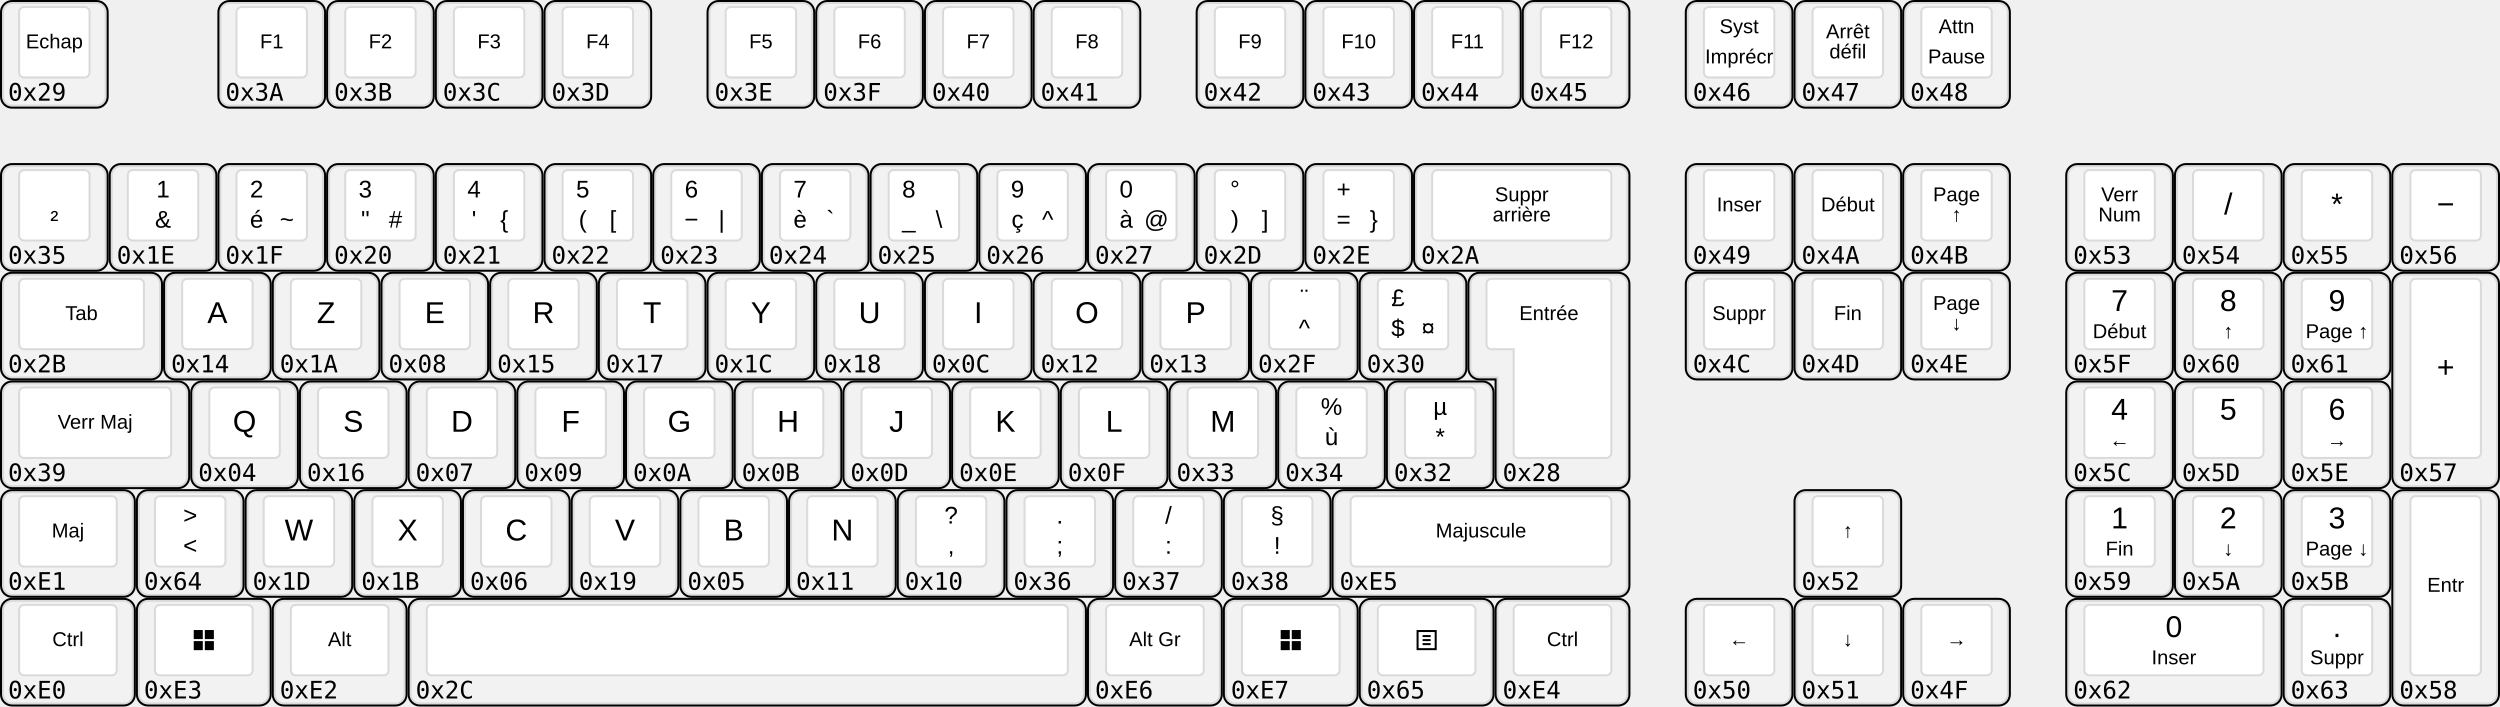
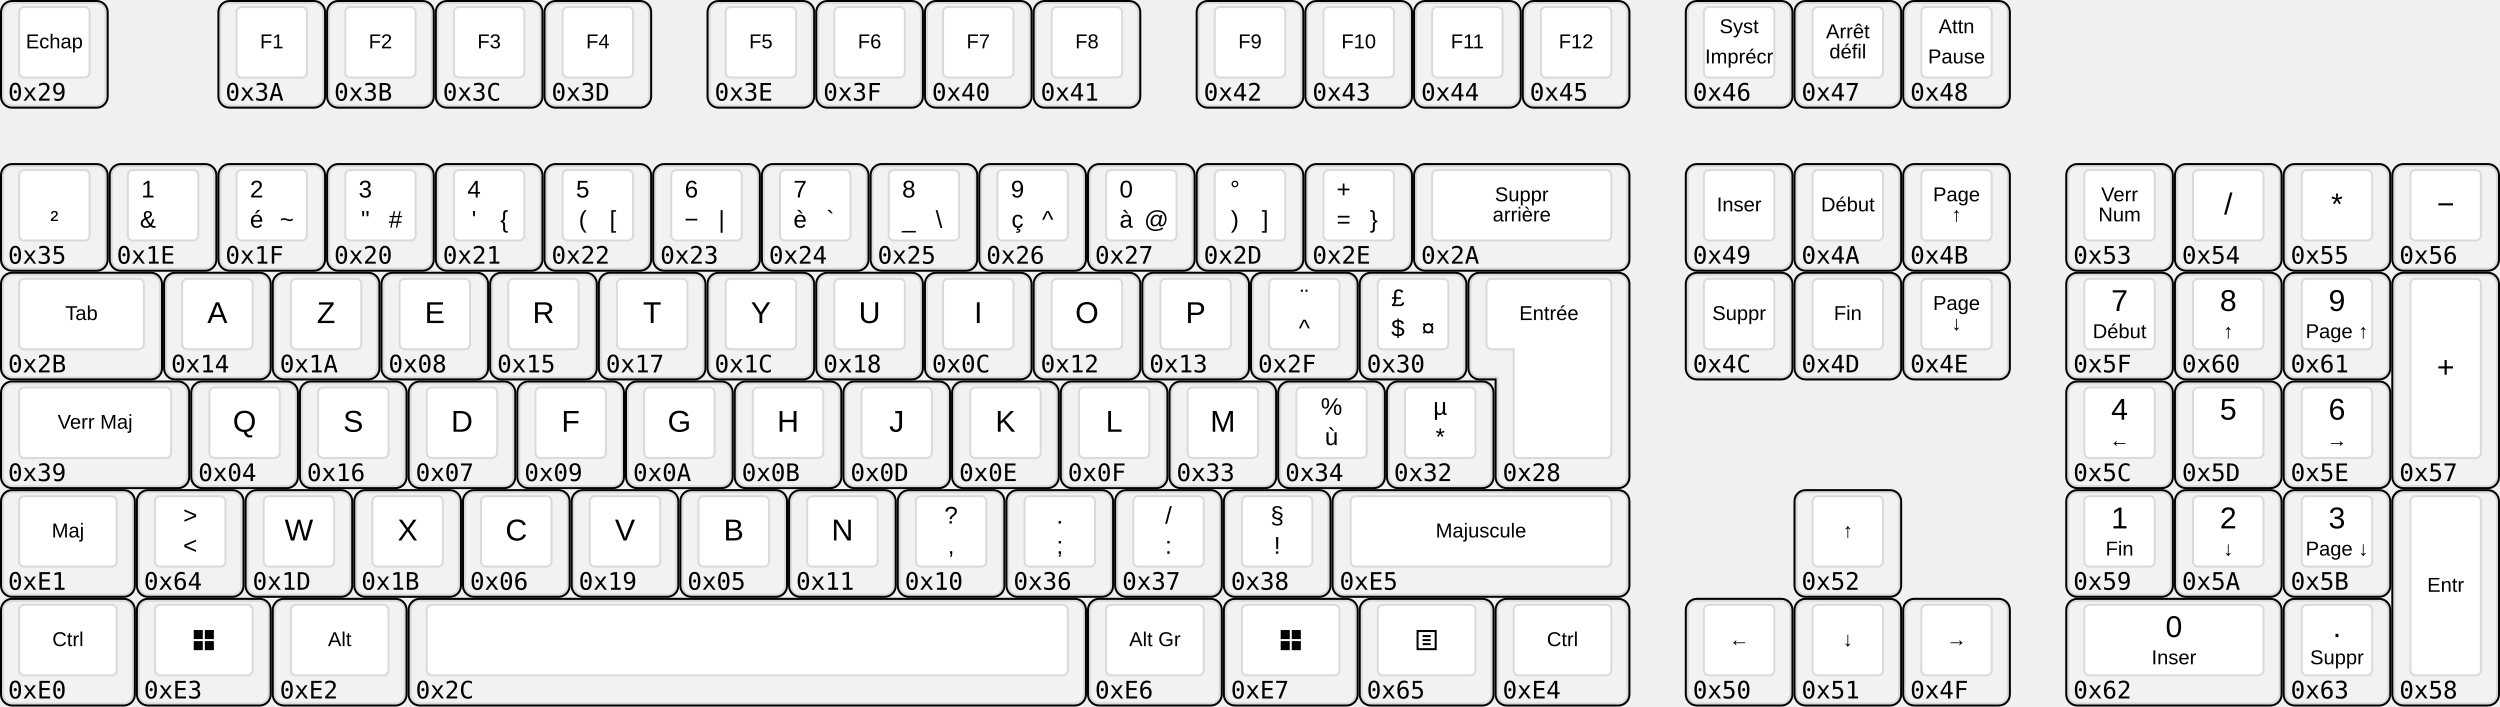
<svg xmlns="http://www.w3.org/2000/svg" xmlns:xlink="http://www.w3.org/1999/xlink" version="1.1" width="1242" height="351" viewBox="0 -351 1242 351">
  <defs>
    <g id="shape0">
      <path d="M 6 -54 C 2.686 -54 0 -51.314 0 -48 L 0 -6 C 0 -2.686 2.686 0 6 0 L 48 0 C 51.314 0 54 -2.686 54 -6 L 54 -48 C 54 -51.314 51.314 -54 48 -54 Z" fill="#000000" />
      <path d="M 6 -53 C 3.239 -53 1 -50.761 1 -48 L 1 -6 C 1 -3.239 3.239 -1 6 -1 L 48 -1 C 50.761 -1 53 -3.239 53 -6 L 53 -48 C 53 -50.761 50.761 -53 48 -53 Z" fill="#dadada" />
      <path d="M 6 -52 C 3.791 -52 2 -50.209 2 -48 L 2 -6 C 2 -3.791 3.791 -2 6 -2 L 48 -2 C 50.209 -2 52 -3.791 52 -6 L 52 -48 C 52 -50.209 50.209 -52 48 -52 Z" fill="#f2f2f2" />
      <path d="M 12 -51 C 10.343 -51 9 -49.657 9 -48 L 9 -18 C 9 -16.343 10.343 -15 12 -15 L 42 -15 C 43.657 -15 45 -16.343 45 -18 L 45 -48 C 45 -49.657 43.657 -51 42 -51 Z" fill="#dadada" />
      <path d="M 12 -50 C 10.895 -50 10 -49.105 10 -48 L 10 -18 C 10 -16.895 10.895 -16 12 -16 L 42 -16 C 43.105 -16 44 -16.895 44 -18 L 44 -48 C 44 -49.105 43.105 -50 42 -50 Z" fill="#ffffff" />
    </g>
    <g id="shape1">
      <path d="M 6 -54 C 2.686 -54 0 -51.314 0 -48 L 0 -6 C 0 -2.686 2.686 0 6 0 L 102 0 C 105.314 0 108 -2.686 108 -6 L 108 -48 C 108 -51.314 105.314 -54 102 -54 Z" fill="#000000" />
      <path d="M 6 -53 C 3.239 -53 1 -50.761 1 -48 L 1 -6 C 1 -3.239 3.239 -1 6 -1 L 102 -1 C 104.761 -1 107 -3.239 107 -6 L 107 -48 C 107 -50.761 104.761 -53 102 -53 Z" fill="#dadada" />
      <path d="M 6 -52 C 3.791 -52 2 -50.209 2 -48 L 2 -6 C 2 -3.791 3.791 -2 6 -2 L 102 -2 C 104.209 -2 106 -3.791 106 -6 L 106 -48 C 106 -50.209 104.209 -52 102 -52 Z" fill="#f2f2f2" />
      <path d="M 12 -51 C 10.343 -51 9 -49.657 9 -48 L 9 -18 C 9 -16.343 10.343 -15 12 -15 L 96 -15 C 97.657 -15 99 -16.343 99 -18 L 99 -48 C 99 -49.657 97.657 -51 96 -51 Z" fill="#dadada" />
      <path d="M 12 -50 C 10.895 -50 10 -49.105 10 -48 L 10 -18 C 10 -16.895 10.895 -16 12 -16 L 96 -16 C 97.105 -16 98 -16.895 98 -18 L 98 -48 C 98 -49.105 97.105 -50 96 -50 Z" fill="#ffffff" />
    </g>
    <g id="shape2">
      <path d="M 6 -54 C 2.686 -54 0 -51.314 0 -48 L 0 -6 C 0 -2.686 2.686 0 6 0 L 75 0 C 78.314 0 81 -2.686 81 -6 L 81 -48 C 81 -51.314 78.314 -54 75 -54 Z" fill="#000000" />
      <path d="M 6 -53 C 3.239 -53 1 -50.761 1 -48 L 1 -6 C 1 -3.239 3.239 -1 6 -1 L 75 -1 C 77.761 -1 80 -3.239 80 -6 L 80 -48 C 80 -50.761 77.761 -53 75 -53 Z" fill="#dadada" />
      <path d="M 6 -52 C 3.791 -52 2 -50.209 2 -48 L 2 -6 C 2 -3.791 3.791 -2 6 -2 L 75 -2 C 77.209 -2 79 -3.791 79 -6 L 79 -48 C 79 -50.209 77.209 -52 75 -52 Z" fill="#f2f2f2" />
      <path d="M 12 -51 C 10.343 -51 9 -49.657 9 -48 L 9 -18 C 9 -16.343 10.343 -15 12 -15 L 69 -15 C 70.657 -15 72 -16.343 72 -18 L 72 -48 C 72 -49.657 70.657 -51 69 -51 Z" fill="#dadada" />
      <path d="M 12 -50 C 10.895 -50 10 -49.105 10 -48 L 10 -18 C 10 -16.895 10.895 -16 12 -16 L 69 -16 C 70.105 -16 71 -16.895 71 -18 L 71 -48 C 71 -49.105 70.105 -50 69 -50 Z" fill="#ffffff" />
    </g>
    <g id="shape3">
      <path d="M 6 -54 C 2.686 -54 0 -51.314 0 -48 L 0 -6 C 0 -2.686 2.686 0 6 0 L 88.5 0 C 91.814 0 94.5 -2.686 94.5 -6 L 94.5 -48 C 94.5 -51.314 91.814 -54 88.5 -54 Z" fill="#000000" />
      <path d="M 6 -53 C 3.239 -53 1 -50.761 1 -48 L 1 -6 C 1 -3.239 3.239 -1 6 -1 L 88.5 -1 C 91.261 -1 93.5 -3.239 93.5 -6 L 93.5 -48 C 93.5 -50.761 91.261 -53 88.5 -53 Z" fill="#dadada" />
      <path d="M 6 -52 C 3.791 -52 2 -50.209 2 -48 L 2 -6 C 2 -3.791 3.791 -2 6 -2 L 88.5 -2 C 90.709 -2 92.5 -3.791 92.5 -6 L 92.5 -48 C 92.5 -50.209 90.709 -52 88.5 -52 Z" fill="#f2f2f2" />
      <path d="M 12 -51 C 10.343 -51 9 -49.657 9 -48 L 9 -18 C 9 -16.343 10.343 -15 12 -15 L 82.5 -15 C 84.157 -15 85.5 -16.343 85.5 -18 L 85.5 -48 C 85.5 -49.657 84.157 -51 82.5 -51 Z" fill="#dadada" />
      <path d="M 12 -50 C 10.895 -50 10 -49.105 10 -48 L 10 -18 C 10 -16.895 10.895 -16 12 -16 L 82.5 -16 C 83.605 -16 84.5 -16.895 84.5 -18 L 84.5 -48 C 84.5 -49.105 83.605 -50 82.5 -50 Z" fill="#ffffff" />
    </g>
    <g id="shape4">
      <path d="M -7.5 -108 C -10.814 -108 -13.5 -105.314 -13.5 -102 L -13.5 -60 C -13.5 -56.686 -10.814 -54 -7.5 -54 L 0 -54 L 0 -6 C 0 -2.686 2.686 0 6 0 L 61.5 0 C 64.814 0 67.5 -2.686 67.5 -6 L 67.5 -102 C 67.5 -105.314 64.814 -108 61.5 -108 Z" fill="#000000" />
      <path d="M -7.5 -107 C -10.261 -107 -12.5 -104.761 -12.5 -102 L -12.5 -60 C -12.5 -57.239 -10.261 -55 -7.5 -55 L 1 -55 L 1 -54 L 1 -6 C 1 -3.239 3.239 -1 6 -1 L 61.5 -1 C 64.261 -1 66.5 -3.239 66.5 -6 L 66.5 -102 C 66.5 -104.761 64.261 -107 61.5 -107 Z" fill="#dadada" />
      <path d="M -7.5 -106 C -9.709 -106 -11.5 -104.209 -11.5 -102 L -11.5 -60 C -11.5 -57.791 -9.709 -56 -7.5 -56 L 2 -56 L 2 -54 L 2 -6 C 2 -3.791 3.791 -2 6 -2 L 61.5 -2 C 63.709 -2 65.5 -3.791 65.5 -6 L 65.5 -102 C 65.5 -104.209 63.709 -106 61.5 -106 Z" fill="#f2f2f2" />
      <path d="M -1.5 -105 C -3.157 -105 -4.5 -103.657 -4.5 -102 L -4.5 -72 C -4.5 -70.343 -3.157 -69 -1.5 -69 L 9 -69 L 9 -60 L 9 -18 C 9 -16.343 10.343 -15 12 -15 L 55.5 -15 C 57.157 -15 58.5 -16.343 58.5 -18 L 58.5 -102 C 58.5 -103.657 57.157 -105 55.5 -105 Z" fill="#dadada" />
      <path d="M -1.5 -104 C -2.605 -104 -3.5 -103.105 -3.5 -102 L -3.5 -72 C -3.5 -70.895 -2.605 -70 -1.5 -70 L 10 -70 L 10 -60 L 10 -18 C 10 -16.895 10.895 -16 12 -16 L 55.5 -16 C 56.605 -16 57.5 -16.895 57.5 -18 L 57.5 -102 C 57.5 -103.105 56.605 -104 55.5 -104 Z" fill="#ffffff" />
    </g>
    <g id="shape5">
      <path d="M 6 -108 C 2.686 -108 0 -105.314 0 -102 L 0 -6 C 0 -2.686 2.686 0 6 0 L 48 0 C 51.314 0 54 -2.686 54 -6 L 54 -102 C 54 -105.314 51.314 -108 48 -108 Z" fill="#000000" />
      <path d="M 6 -107 C 3.239 -107 1 -104.761 1 -102 L 1 -6 C 1 -3.239 3.239 -1 6 -1 L 48 -1 C 50.761 -1 53 -3.239 53 -6 L 53 -102 C 53 -104.761 50.761 -107 48 -107 Z" fill="#dadada" />
      <path d="M 6 -106 C 3.791 -106 2 -104.209 2 -102 L 2 -6 C 2 -3.791 3.791 -2 6 -2 L 48 -2 C 50.209 -2 52 -3.791 52 -6 L 52 -102 C 52 -104.209 50.209 -106 48 -106 Z" fill="#f2f2f2" />
      <path d="M 12 -105 C 10.343 -105 9 -103.657 9 -102 L 9 -18 C 9 -16.343 10.343 -15 12 -15 L 42 -15 C 43.657 -15 45 -16.343 45 -18 L 45 -102 C 45 -103.657 43.657 -105 42 -105 Z" fill="#dadada" />
      <path d="M 12 -104 C 10.895 -104 10 -103.105 10 -102 L 10 -18 C 10 -16.895 10.895 -16 12 -16 L 42 -16 C 43.105 -16 44 -16.895 44 -18 L 44 -102 C 44 -103.105 43.105 -104 42 -104 Z" fill="#ffffff" />
    </g>
    <g id="shape6">
      <path d="M 6 -54 C 2.686 -54 0 -51.314 0 -48 L 0 -6 C 0 -2.686 2.686 0 6 0 L 61.5 0 C 64.814 0 67.5 -2.686 67.5 -6 L 67.5 -48 C 67.5 -51.314 64.814 -54 61.5 -54 Z" fill="#000000" />
      <path d="M 6 -53 C 3.239 -53 1 -50.761 1 -48 L 1 -6 C 1 -3.239 3.239 -1 6 -1 L 61.5 -1 C 64.261 -1 66.5 -3.239 66.5 -6 L 66.5 -48 C 66.5 -50.761 64.261 -53 61.5 -53 Z" fill="#dadada" />
      <path d="M 6 -52 C 3.791 -52 2 -50.209 2 -48 L 2 -6 C 2 -3.791 3.791 -2 6 -2 L 61.5 -2 C 63.709 -2 65.5 -3.791 65.5 -6 L 65.5 -48 C 65.5 -50.209 63.709 -52 61.5 -52 Z" fill="#f2f2f2" />
      <path d="M 12 -51 C 10.343 -51 9 -49.657 9 -48 L 9 -18 C 9 -16.343 10.343 -15 12 -15 L 55.5 -15 C 57.157 -15 58.5 -16.343 58.5 -18 L 58.5 -48 C 58.5 -49.657 57.157 -51 55.5 -51 Z" fill="#dadada" />
      <path d="M 12 -50 C 10.895 -50 10 -49.105 10 -48 L 10 -18 C 10 -16.895 10.895 -16 12 -16 L 55.5 -16 C 56.605 -16 57.5 -16.895 57.5 -18 L 57.5 -48 C 57.5 -49.105 56.605 -50 55.5 -50 Z" fill="#ffffff" />
    </g>
    <g id="shape7">
      <path d="M 6 -54 C 2.686 -54 0 -51.314 0 -48 L 0 -6 C 0 -2.686 2.686 0 6 0 L 142.5 0 C 145.814 0 148.5 -2.686 148.5 -6 L 148.5 -48 C 148.5 -51.314 145.814 -54 142.5 -54 Z" fill="#000000" />
      <path d="M 6 -53 C 3.239 -53 1 -50.761 1 -48 L 1 -6 C 1 -3.239 3.239 -1 6 -1 L 142.5 -1 C 145.261 -1 147.5 -3.239 147.5 -6 L 147.5 -48 C 147.5 -50.761 145.261 -53 142.5 -53 Z" fill="#dadada" />
      <path d="M 6 -52 C 3.791 -52 2 -50.209 2 -48 L 2 -6 C 2 -3.791 3.791 -2 6 -2 L 142.5 -2 C 144.709 -2 146.5 -3.791 146.5 -6 L 146.5 -48 C 146.5 -50.209 144.709 -52 142.5 -52 Z" fill="#f2f2f2" />
      <path d="M 12 -51 C 10.343 -51 9 -49.657 9 -48 L 9 -18 C 9 -16.343 10.343 -15 12 -15 L 136.5 -15 C 138.157 -15 139.5 -16.343 139.5 -18 L 139.5 -48 C 139.5 -49.657 138.157 -51 136.5 -51 Z" fill="#dadada" />
      <path d="M 12 -50 C 10.895 -50 10 -49.105 10 -48 L 10 -18 C 10 -16.895 10.895 -16 12 -16 L 136.5 -16 C 137.605 -16 138.5 -16.895 138.5 -18 L 138.5 -48 C 138.5 -49.105 137.605 -50 136.5 -50 Z" fill="#ffffff" />
    </g>
    <g id="shape8">
      <path d="M 6 -54 C 2.686 -54 0 -51.314 0 -48 L 0 -6 C 0 -2.686 2.686 0 6 0 L 331.5 0 C 334.814 0 337.5 -2.686 337.5 -6 L 337.5 -48 C 337.5 -51.314 334.814 -54 331.5 -54 Z" fill="#000000" />
      <path d="M 6 -53 C 3.239 -53 1 -50.761 1 -48 L 1 -6 C 1 -3.239 3.239 -1 6 -1 L 331.5 -1 C 334.261 -1 336.5 -3.239 336.5 -6 L 336.5 -48 C 336.5 -50.761 334.261 -53 331.5 -53 Z" fill="#dadada" />
      <path d="M 6 -52 C 3.791 -52 2 -50.209 2 -48 L 2 -6 C 2 -3.791 3.791 -2 6 -2 L 331.5 -2 C 333.709 -2 335.5 -3.791 335.5 -6 L 335.5 -48 C 335.5 -50.209 333.709 -52 331.5 -52 Z" fill="#f2f2f2" />
      <path d="M 12 -51 C 10.343 -51 9 -49.657 9 -48 L 9 -18 C 9 -16.343 10.343 -15 12 -15 L 325.5 -15 C 327.157 -15 328.5 -16.343 328.5 -18 L 328.5 -48 C 328.5 -49.657 327.157 -51 325.5 -51 Z" fill="#dadada" />
      <path d="M 12 -50 C 10.895 -50 10 -49.105 10 -48 L 10 -18 C 10 -16.895 10.895 -16 12 -16 L 325.5 -16 C 326.605 -16 327.5 -16.895 327.5 -18 L 327.5 -48 C 327.5 -49.105 326.605 -50 325.5 -50 Z" fill="#ffffff" />
    </g>
    <path id="path0" d="M 0 0 h 0.45 v 0.45 h -0.45 z M 1 0 v 0.45 h -0.45 v -0.45 z M 1 1 h -0.45 v -0.45 h 0.45 z M 0 1 v -0.45 h 0.45 v 0.45 z" />
    <path id="path1" d="M 0 0 V 1 H 1 V 0 Z M 0.9 0.9 H 0.1 V 0.1 H 0.9 Z M 0.7 0.35 H 0.3 V 0.25 H 0.7 Z M 0.7 0.55 H 0.3 V 0.45 H 0.7 Z M 0.7 0.75 H 0.3 V 0.65 H 0.7 Z" />
  </defs>
  <g class="keyboard">
    <g class="key">
      <use xlink:href="#shape0" transform="translate(0 -297)" />
      <text x="27" y="-327" text-anchor="middle" font-family="Arial" font-size="10" fill="#000000">Echap</text>
      <text x="4" y="-301" font-family="monospace" font-size="12" fill="#000000">0x29</text>
    </g>
    <g class="key">
      <use xlink:href="#shape0" transform="translate(108 -297)" />
      <text x="135" y="-327" text-anchor="middle" font-family="Arial" font-size="10" fill="#000000">F1</text>
      <text x="112" y="-301" font-family="monospace" font-size="12" fill="#000000">0x3A</text>
    </g>
    <g class="key">
      <use xlink:href="#shape0" transform="translate(162 -297)" />
      <text x="189" y="-327" text-anchor="middle" font-family="Arial" font-size="10" fill="#000000">F2</text>
      <text x="166" y="-301" font-family="monospace" font-size="12" fill="#000000">0x3B</text>
    </g>
    <g class="key">
      <use xlink:href="#shape0" transform="translate(216 -297)" />
      <text x="243" y="-327" text-anchor="middle" font-family="Arial" font-size="10" fill="#000000">F3</text>
      <text x="220" y="-301" font-family="monospace" font-size="12" fill="#000000">0x3C</text>
    </g>
    <g class="key">
      <use xlink:href="#shape0" transform="translate(270 -297)" />
      <text x="297" y="-327" text-anchor="middle" font-family="Arial" font-size="10" fill="#000000">F4</text>
      <text x="274" y="-301" font-family="monospace" font-size="12" fill="#000000">0x3D</text>
    </g>
    <g class="key">
      <use xlink:href="#shape0" transform="translate(351 -297)" />
      <text x="378" y="-327" text-anchor="middle" font-family="Arial" font-size="10" fill="#000000">F5</text>
      <text x="355" y="-301" font-family="monospace" font-size="12" fill="#000000">0x3E</text>
    </g>
    <g class="key">
      <use xlink:href="#shape0" transform="translate(405 -297)" />
      <text x="432" y="-327" text-anchor="middle" font-family="Arial" font-size="10" fill="#000000">F6</text>
      <text x="409" y="-301" font-family="monospace" font-size="12" fill="#000000">0x3F</text>
    </g>
    <g class="key">
      <use xlink:href="#shape0" transform="translate(459 -297)" />
      <text x="486" y="-327" text-anchor="middle" font-family="Arial" font-size="10" fill="#000000">F7</text>
      <text x="463" y="-301" font-family="monospace" font-size="12" fill="#000000">0x40</text>
    </g>
    <g class="key">
      <use xlink:href="#shape0" transform="translate(513 -297)" />
      <text x="540" y="-327" text-anchor="middle" font-family="Arial" font-size="10" fill="#000000">F8</text>
      <text x="517" y="-301" font-family="monospace" font-size="12" fill="#000000">0x41</text>
    </g>
    <g class="key">
      <use xlink:href="#shape0" transform="translate(594 -297)" />
      <text x="621" y="-327" text-anchor="middle" font-family="Arial" font-size="10" fill="#000000">F9</text>
      <text x="598" y="-301" font-family="monospace" font-size="12" fill="#000000">0x42</text>
    </g>
    <g class="key">
      <use xlink:href="#shape0" transform="translate(648 -297)" />
      <text x="675" y="-327" text-anchor="middle" font-family="Arial" font-size="10" fill="#000000">F10</text>
      <text x="652" y="-301" font-family="monospace" font-size="12" fill="#000000">0x43</text>
    </g>
    <g class="key">
      <use xlink:href="#shape0" transform="translate(702 -297)" />
      <text x="729" y="-327" text-anchor="middle" font-family="Arial" font-size="10" fill="#000000">F11</text>
      <text x="706" y="-301" font-family="monospace" font-size="12" fill="#000000">0x44</text>
    </g>
    <g class="key">
      <use xlink:href="#shape0" transform="translate(756 -297)" />
      <text x="783" y="-327" text-anchor="middle" font-family="Arial" font-size="10" fill="#000000">F12</text>
      <text x="760" y="-301" font-family="monospace" font-size="12" fill="#000000">0x45</text>
    </g>
    <g class="key">
      <use xlink:href="#shape0" transform="translate(837 -297)" />
      <text x="864" y="-319.5" text-anchor="middle" font-family="Arial" font-size="10" textLength="30" lengthAdjust="spacingAndGlyphs" fill="#000000">Imprécr</text>
      <text x="864" y="-334.5" text-anchor="middle" font-family="Arial" font-size="10" fill="#000000">Syst</text>
      <text x="841" y="-301" font-family="monospace" font-size="12" fill="#000000">0x46</text>
    </g>
    <g class="key">
      <use xlink:href="#shape0" transform="translate(891 -297)" />
      <text x="918" y="-332" text-anchor="middle" font-family="Arial" font-size="10" fill="#000000">Arrêt</text>
      <text x="918" y="-322" text-anchor="middle" font-family="Arial" font-size="10" fill="#000000">défil</text>
      <text x="895" y="-301" font-family="monospace" font-size="12" fill="#000000">0x47</text>
    </g>
    <g class="key">
      <use xlink:href="#shape0" transform="translate(945 -297)" />
      <text x="972" y="-319.5" text-anchor="middle" font-family="Arial" font-size="10" fill="#000000">Pause</text>
      <text x="972" y="-334.5" text-anchor="middle" font-family="Arial" font-size="10" fill="#000000">Attn</text>
      <text x="949" y="-301" font-family="monospace" font-size="12" fill="#000000">0x48</text>
    </g>
    <g class="key">
      <use xlink:href="#shape0" transform="translate(0 -216)" />
      <text x="27" y="-237.9" text-anchor="middle" font-family="Arial" font-size="12" fill="#000000">²</text>
      <text x="4" y="-220" font-family="monospace" font-size="12" fill="#000000">0x35</text>
    </g>
    <g class="key">
      <use xlink:href="#shape0" transform="translate(54 -216)" />
-       <text x="81" y="-237.9" text-anchor="middle" font-family="Arial" font-size="12" fill="#000000">&amp;</text>
-       <text x="81" y="-252.9" text-anchor="middle" font-family="Arial" font-size="12" fill="#000000">1</text>
+       <text x="73.5" y="-237.9" text-anchor="middle" font-family="Arial" font-size="12" fill="#000000">&amp;</text>
+       <text x="73.5" y="-252.9" text-anchor="middle" font-family="Arial" font-size="12" fill="#000000">1</text>
      <text x="58" y="-220" font-family="monospace" font-size="12" fill="#000000">0x1E</text>
    </g>
    <g class="key">
      <use xlink:href="#shape0" transform="translate(108 -216)" />
      <text x="127.5" y="-237.9" text-anchor="middle" font-family="Arial" font-size="12" fill="#000000">é</text>
      <text x="127.5" y="-252.9" text-anchor="middle" font-family="Arial" font-size="12" fill="#000000">2</text>
      <text x="142.5" y="-237.9" text-anchor="middle" font-family="Arial" font-size="12" fill="#000000">~</text>
      <text x="112" y="-220" font-family="monospace" font-size="12" fill="#000000">0x1F</text>
    </g>
    <g class="key">
      <use xlink:href="#shape0" transform="translate(162 -216)" />
      <text x="181.5" y="-237.9" text-anchor="middle" font-family="Arial" font-size="12" fill="#000000">"</text>
      <text x="181.5" y="-252.9" text-anchor="middle" font-family="Arial" font-size="12" fill="#000000">3</text>
      <text x="196.5" y="-237.9" text-anchor="middle" font-family="Arial" font-size="12" fill="#000000">#</text>
      <text x="166" y="-220" font-family="monospace" font-size="12" fill="#000000">0x20</text>
    </g>
    <g class="key">
      <use xlink:href="#shape0" transform="translate(216 -216)" />
      <text x="235.5" y="-237.9" text-anchor="middle" font-family="Arial" font-size="12" fill="#000000">'</text>
      <text x="235.5" y="-252.9" text-anchor="middle" font-family="Arial" font-size="12" fill="#000000">4</text>
      <text x="250.5" y="-237.9" text-anchor="middle" font-family="Arial" font-size="12" fill="#000000">{</text>
      <text x="220" y="-220" font-family="monospace" font-size="12" fill="#000000">0x21</text>
    </g>
    <g class="key">
      <use xlink:href="#shape0" transform="translate(270 -216)" />
      <text x="289.5" y="-237.9" text-anchor="middle" font-family="Arial" font-size="12" fill="#000000">(</text>
      <text x="289.5" y="-252.9" text-anchor="middle" font-family="Arial" font-size="12" fill="#000000">5</text>
      <text x="304.5" y="-237.9" text-anchor="middle" font-family="Arial" font-size="12" fill="#000000">[</text>
      <text x="274" y="-220" font-family="monospace" font-size="12" fill="#000000">0x22</text>
    </g>
    <g class="key">
      <use xlink:href="#shape0" transform="translate(324 -216)" />
      <text x="343.5" y="-237.9" text-anchor="middle" font-family="Arial" font-size="12" fill="#000000">−</text>
      <text x="343.5" y="-252.9" text-anchor="middle" font-family="Arial" font-size="12" fill="#000000">6</text>
      <text x="358.5" y="-237.9" text-anchor="middle" font-family="Arial" font-size="12" fill="#000000">|</text>
      <text x="328" y="-220" font-family="monospace" font-size="12" fill="#000000">0x23</text>
    </g>
    <g class="key">
      <use xlink:href="#shape0" transform="translate(378 -216)" />
      <text x="397.5" y="-237.9" text-anchor="middle" font-family="Arial" font-size="12" fill="#000000">è</text>
      <text x="397.5" y="-252.9" text-anchor="middle" font-family="Arial" font-size="12" fill="#000000">7</text>
      <text x="412.5" y="-237.9" text-anchor="middle" font-family="Arial" font-size="12" fill="#000000">`</text>
      <text x="382" y="-220" font-family="monospace" font-size="12" fill="#000000">0x24</text>
    </g>
    <g class="key">
      <use xlink:href="#shape0" transform="translate(432 -216)" />
      <text x="451.5" y="-237.9" text-anchor="middle" font-family="Arial" font-size="12" fill="#000000">_</text>
      <text x="451.5" y="-252.9" text-anchor="middle" font-family="Arial" font-size="12" fill="#000000">8</text>
      <text x="466.5" y="-237.9" text-anchor="middle" font-family="Arial" font-size="12" fill="#000000">\</text>
      <text x="436" y="-220" font-family="monospace" font-size="12" fill="#000000">0x25</text>
    </g>
    <g class="key">
      <use xlink:href="#shape0" transform="translate(486 -216)" />
      <text x="505.5" y="-237.9" text-anchor="middle" font-family="Arial" font-size="12" fill="#000000">ç</text>
      <text x="505.5" y="-252.9" text-anchor="middle" font-family="Arial" font-size="12" fill="#000000">9</text>
      <text x="520.5" y="-237.9" text-anchor="middle" font-family="Arial" font-size="12" fill="#000000">^</text>
      <text x="490" y="-220" font-family="monospace" font-size="12" fill="#000000">0x26</text>
    </g>
    <g class="key">
      <use xlink:href="#shape0" transform="translate(540 -216)" />
      <text x="559.5" y="-237.9" text-anchor="middle" font-family="Arial" font-size="12" fill="#000000">à</text>
      <text x="559.5" y="-252.9" text-anchor="middle" font-family="Arial" font-size="12" fill="#000000">0</text>
      <text x="574.5" y="-237.9" text-anchor="middle" font-family="Arial" font-size="12" fill="#000000">@</text>
      <text x="544" y="-220" font-family="monospace" font-size="12" fill="#000000">0x27</text>
    </g>
    <g class="key">
      <use xlink:href="#shape0" transform="translate(594 -216)" />
      <text x="613.5" y="-237.9" text-anchor="middle" font-family="Arial" font-size="12" fill="#000000">)</text>
      <text x="613.5" y="-252.9" text-anchor="middle" font-family="Arial" font-size="12" fill="#000000">°</text>
      <text x="628.5" y="-237.9" text-anchor="middle" font-family="Arial" font-size="12" fill="#000000">]</text>
      <text x="598" y="-220" font-family="monospace" font-size="12" fill="#000000">0x2D</text>
    </g>
    <g class="key">
      <use xlink:href="#shape0" transform="translate(648 -216)" />
      <text x="667.5" y="-237.9" text-anchor="middle" font-family="Arial" font-size="12" fill="#000000">=</text>
      <text x="667.5" y="-252.9" text-anchor="middle" font-family="Arial" font-size="12" fill="#000000">+</text>
      <text x="682.5" y="-237.9" text-anchor="middle" font-family="Arial" font-size="12" fill="#000000">}</text>
      <text x="652" y="-220" font-family="monospace" font-size="12" fill="#000000">0x2E</text>
    </g>
    <g class="key">
      <use xlink:href="#shape1" transform="translate(702 -216)" />
      <text x="756" y="-251" text-anchor="middle" font-family="Arial" font-size="10" fill="#000000">Suppr</text>
      <text x="756" y="-241" text-anchor="middle" font-family="Arial" font-size="10" fill="#000000">arrière</text>
      <text x="706" y="-220" font-family="monospace" font-size="12" fill="#000000">0x2A</text>
    </g>
    <g class="key">
      <use xlink:href="#shape0" transform="translate(837 -216)" />
      <text x="864" y="-246" text-anchor="middle" font-family="Arial" font-size="10" fill="#000000">Inser</text>
      <text x="841" y="-220" font-family="monospace" font-size="12" fill="#000000">0x49</text>
    </g>
    <g class="key">
      <use xlink:href="#shape0" transform="translate(891 -216)" />
      <text x="918" y="-246" text-anchor="middle" font-family="Arial" font-size="10" fill="#000000">Début</text>
      <text x="895" y="-220" font-family="monospace" font-size="12" fill="#000000">0x4A</text>
    </g>
    <g class="key">
      <use xlink:href="#shape0" transform="translate(945 -216)" />
      <text x="972" y="-251" text-anchor="middle" font-family="Arial" font-size="10" fill="#000000">Page</text>
      <text x="972" y="-241" text-anchor="middle" font-family="Arial" font-size="10" fill="#000000">↑</text>
      <text x="949" y="-220" font-family="monospace" font-size="12" fill="#000000">0x4B</text>
    </g>
    <g class="key">
      <use xlink:href="#shape0" transform="translate(1026 -216)" />
      <text x="1053" y="-251" text-anchor="middle" font-family="Arial" font-size="10" fill="#000000">Verr</text>
      <text x="1053" y="-241" text-anchor="middle" font-family="Arial" font-size="10" fill="#000000">Num</text>
      <text x="1030" y="-220" font-family="monospace" font-size="12" fill="#000000">0x53</text>
    </g>
    <g class="key">
      <use xlink:href="#shape0" transform="translate(1080 -216)" />
      <text x="1107" y="-244.5" text-anchor="middle" font-family="Arial" font-size="15" fill="#000000">/</text>
      <text x="1084" y="-220" font-family="monospace" font-size="12" fill="#000000">0x54</text>
    </g>
    <g class="key">
      <use xlink:href="#shape0" transform="translate(1134 -216)" />
      <text x="1161" y="-244.5" text-anchor="middle" font-family="Arial" font-size="15" fill="#000000">*</text>
      <text x="1138" y="-220" font-family="monospace" font-size="12" fill="#000000">0x55</text>
    </g>
    <g class="key">
      <use xlink:href="#shape0" transform="translate(1188 -216)" />
      <text x="1215" y="-244.5" text-anchor="middle" font-family="Arial" font-size="15" fill="#000000">−</text>
      <text x="1192" y="-220" font-family="monospace" font-size="12" fill="#000000">0x56</text>
    </g>
    <g class="key">
      <use xlink:href="#shape2" transform="translate(0 -162)" />
      <text x="40.5" y="-192" text-anchor="middle" font-family="Arial" font-size="10" fill="#000000">Tab</text>
      <text x="4" y="-166" font-family="monospace" font-size="12" fill="#000000">0x2B</text>
    </g>
    <g class="key">
      <use xlink:href="#shape0" transform="translate(81 -162)" />
      <text x="108" y="-190.5" text-anchor="middle" font-family="Arial" font-size="15" fill="#000000">A</text>
      <text x="85" y="-166" font-family="monospace" font-size="12" fill="#000000">0x14</text>
    </g>
    <g class="key">
      <use xlink:href="#shape0" transform="translate(135 -162)" />
      <text x="162" y="-190.5" text-anchor="middle" font-family="Arial" font-size="15" fill="#000000">Z</text>
      <text x="139" y="-166" font-family="monospace" font-size="12" fill="#000000">0x1A</text>
    </g>
    <g class="key">
      <use xlink:href="#shape0" transform="translate(189 -162)" />
      <text x="216" y="-190.5" text-anchor="middle" font-family="Arial" font-size="15" fill="#000000">E</text>
      <text x="193" y="-166" font-family="monospace" font-size="12" fill="#000000">0x08</text>
    </g>
    <g class="key">
      <use xlink:href="#shape0" transform="translate(243 -162)" />
      <text x="270" y="-190.5" text-anchor="middle" font-family="Arial" font-size="15" fill="#000000">R</text>
      <text x="247" y="-166" font-family="monospace" font-size="12" fill="#000000">0x15</text>
    </g>
    <g class="key">
      <use xlink:href="#shape0" transform="translate(297 -162)" />
      <text x="324" y="-190.5" text-anchor="middle" font-family="Arial" font-size="15" fill="#000000">T</text>
      <text x="301" y="-166" font-family="monospace" font-size="12" fill="#000000">0x17</text>
    </g>
    <g class="key">
      <use xlink:href="#shape0" transform="translate(351 -162)" />
      <text x="378" y="-190.5" text-anchor="middle" font-family="Arial" font-size="15" fill="#000000">Y</text>
      <text x="355" y="-166" font-family="monospace" font-size="12" fill="#000000">0x1C</text>
    </g>
    <g class="key">
      <use xlink:href="#shape0" transform="translate(405 -162)" />
      <text x="432" y="-190.5" text-anchor="middle" font-family="Arial" font-size="15" fill="#000000">U</text>
      <text x="409" y="-166" font-family="monospace" font-size="12" fill="#000000">0x18</text>
    </g>
    <g class="key">
      <use xlink:href="#shape0" transform="translate(459 -162)" />
      <text x="486" y="-190.5" text-anchor="middle" font-family="Arial" font-size="15" fill="#000000">I</text>
      <text x="463" y="-166" font-family="monospace" font-size="12" fill="#000000">0x0C</text>
    </g>
    <g class="key">
      <use xlink:href="#shape0" transform="translate(513 -162)" />
      <text x="540" y="-190.5" text-anchor="middle" font-family="Arial" font-size="15" fill="#000000">O</text>
      <text x="517" y="-166" font-family="monospace" font-size="12" fill="#000000">0x12</text>
    </g>
    <g class="key">
      <use xlink:href="#shape0" transform="translate(567 -162)" />
      <text x="594" y="-190.5" text-anchor="middle" font-family="Arial" font-size="15" fill="#000000">P</text>
      <text x="571" y="-166" font-family="monospace" font-size="12" fill="#000000">0x13</text>
    </g>
    <g class="key">
      <use xlink:href="#shape0" transform="translate(621 -162)" />
      <text x="648" y="-183.9" text-anchor="middle" font-family="Arial" font-size="12" fill="#000000">^</text>
      <text x="648" y="-198.9" text-anchor="middle" font-family="Arial" font-size="12" fill="#000000">¨</text>
      <text x="625" y="-166" font-family="monospace" font-size="12" fill="#000000">0x2F</text>
    </g>
    <g class="key">
      <use xlink:href="#shape0" transform="translate(675 -162)" />
      <text x="694.5" y="-183.9" text-anchor="middle" font-family="Arial" font-size="12" fill="#000000">$</text>
      <text x="694.5" y="-198.9" text-anchor="middle" font-family="Arial" font-size="12" fill="#000000">£</text>
      <text x="709.5" y="-183.9" text-anchor="middle" font-family="Arial" font-size="12" fill="#000000">¤</text>
      <text x="679" y="-166" font-family="monospace" font-size="12" fill="#000000">0x30</text>
    </g>
    <g class="key">
      <use xlink:href="#shape0" transform="translate(837 -162)" />
      <text x="864" y="-192" text-anchor="middle" font-family="Arial" font-size="10" fill="#000000">Suppr</text>
      <text x="841" y="-166" font-family="monospace" font-size="12" fill="#000000">0x4C</text>
    </g>
    <g class="key">
      <use xlink:href="#shape0" transform="translate(891 -162)" />
      <text x="918" y="-192" text-anchor="middle" font-family="Arial" font-size="10" fill="#000000">Fin</text>
      <text x="895" y="-166" font-family="monospace" font-size="12" fill="#000000">0x4D</text>
    </g>
    <g class="key">
      <use xlink:href="#shape0" transform="translate(945 -162)" />
      <text x="972" y="-197" text-anchor="middle" font-family="Arial" font-size="10" fill="#000000">Page</text>
      <text x="972" y="-187" text-anchor="middle" font-family="Arial" font-size="10" fill="#000000">↓</text>
      <text x="949" y="-166" font-family="monospace" font-size="12" fill="#000000">0x4E</text>
    </g>
    <g class="key">
      <use xlink:href="#shape0" transform="translate(1026 -162)" />
      <text x="1053" y="-196.5" text-anchor="middle" font-family="Arial" font-size="15" fill="#000000">7</text>
      <text x="1053" y="-183" text-anchor="middle" font-family="Arial" font-size="10" fill="#000000">Début</text>
      <text x="1030" y="-166" font-family="monospace" font-size="12" fill="#000000">0x5F</text>
    </g>
    <g class="key">
      <use xlink:href="#shape0" transform="translate(1080 -162)" />
      <text x="1107" y="-196.5" text-anchor="middle" font-family="Arial" font-size="15" fill="#000000">8</text>
      <text x="1107" y="-183" text-anchor="middle" font-family="Arial" font-size="10" fill="#000000">↑</text>
      <text x="1084" y="-166" font-family="monospace" font-size="12" fill="#000000">0x60</text>
    </g>
    <g class="key">
      <use xlink:href="#shape0" transform="translate(1134 -162)" />
      <text x="1161" y="-196.5" text-anchor="middle" font-family="Arial" font-size="15" fill="#000000">9</text>
      <text x="1161" y="-183" text-anchor="middle" font-family="Arial" font-size="10" textLength="30" lengthAdjust="spacingAndGlyphs" fill="#000000">Page ↑</text>
      <text x="1138" y="-166" font-family="monospace" font-size="12" fill="#000000">0x61</text>
    </g>
    <g class="key">
      <use xlink:href="#shape3" transform="translate(0 -108)" />
      <text x="47.25" y="-138" text-anchor="middle" font-family="Arial" font-size="10" fill="#000000">Verr Maj</text>
      <text x="4" y="-112" font-family="monospace" font-size="12" fill="#000000">0x39</text>
    </g>
    <g class="key">
      <use xlink:href="#shape0" transform="translate(94.5 -108)" />
      <text x="121.5" y="-136.5" text-anchor="middle" font-family="Arial" font-size="15" fill="#000000">Q</text>
      <text x="98.5" y="-112" font-family="monospace" font-size="12" fill="#000000">0x04</text>
    </g>
    <g class="key">
      <use xlink:href="#shape0" transform="translate(148.5 -108)" />
      <text x="175.5" y="-136.5" text-anchor="middle" font-family="Arial" font-size="15" fill="#000000">S</text>
      <text x="152.5" y="-112" font-family="monospace" font-size="12" fill="#000000">0x16</text>
    </g>
    <g class="key">
      <use xlink:href="#shape0" transform="translate(202.5 -108)" />
      <text x="229.5" y="-136.5" text-anchor="middle" font-family="Arial" font-size="15" fill="#000000">D</text>
      <text x="206.5" y="-112" font-family="monospace" font-size="12" fill="#000000">0x07</text>
    </g>
    <g class="key">
      <use xlink:href="#shape0" transform="translate(256.5 -108)" />
      <text x="283.5" y="-136.5" text-anchor="middle" font-family="Arial" font-size="15" fill="#000000">F</text>
      <text x="260.5" y="-112" font-family="monospace" font-size="12" fill="#000000">0x09</text>
    </g>
    <g class="key">
      <use xlink:href="#shape0" transform="translate(310.5 -108)" />
      <text x="337.5" y="-136.5" text-anchor="middle" font-family="Arial" font-size="15" fill="#000000">G</text>
      <text x="314.5" y="-112" font-family="monospace" font-size="12" fill="#000000">0x0A</text>
    </g>
    <g class="key">
      <use xlink:href="#shape0" transform="translate(364.5 -108)" />
      <text x="391.5" y="-136.5" text-anchor="middle" font-family="Arial" font-size="15" fill="#000000">H</text>
      <text x="368.5" y="-112" font-family="monospace" font-size="12" fill="#000000">0x0B</text>
    </g>
    <g class="key">
      <use xlink:href="#shape0" transform="translate(418.5 -108)" />
      <text x="445.5" y="-136.5" text-anchor="middle" font-family="Arial" font-size="15" fill="#000000">J</text>
      <text x="422.5" y="-112" font-family="monospace" font-size="12" fill="#000000">0x0D</text>
    </g>
    <g class="key">
      <use xlink:href="#shape0" transform="translate(472.5 -108)" />
      <text x="499.5" y="-136.5" text-anchor="middle" font-family="Arial" font-size="15" fill="#000000">K</text>
      <text x="476.5" y="-112" font-family="monospace" font-size="12" fill="#000000">0x0E</text>
    </g>
    <g class="key">
      <use xlink:href="#shape0" transform="translate(526.5 -108)" />
      <text x="553.5" y="-136.5" text-anchor="middle" font-family="Arial" font-size="15" fill="#000000">L</text>
      <text x="530.5" y="-112" font-family="monospace" font-size="12" fill="#000000">0x0F</text>
    </g>
    <g class="key">
      <use xlink:href="#shape0" transform="translate(580.5 -108)" />
      <text x="607.5" y="-136.5" text-anchor="middle" font-family="Arial" font-size="15" fill="#000000">M</text>
      <text x="584.5" y="-112" font-family="monospace" font-size="12" fill="#000000">0x33</text>
    </g>
    <g class="key">
      <use xlink:href="#shape0" transform="translate(634.5 -108)" />
      <text x="661.5" y="-129.9" text-anchor="middle" font-family="Arial" font-size="12" fill="#000000">ù</text>
      <text x="661.5" y="-144.9" text-anchor="middle" font-family="Arial" font-size="12" fill="#000000">%</text>
      <text x="638.5" y="-112" font-family="monospace" font-size="12" fill="#000000">0x34</text>
    </g>
    <g class="key">
      <use xlink:href="#shape0" transform="translate(688.5 -108)" />
      <text x="715.5" y="-129.9" text-anchor="middle" font-family="Arial" font-size="12" fill="#000000">*</text>
      <text x="715.5" y="-144.9" text-anchor="middle" font-family="Arial" font-size="12" fill="#000000">µ</text>
      <text x="692.5" y="-112" font-family="monospace" font-size="12" fill="#000000">0x32</text>
    </g>
    <g class="key">
      <use xlink:href="#shape4" transform="translate(742.5 -108)" />
      <text x="769.5" y="-192" text-anchor="middle" font-family="Arial" font-size="10" fill="#000000">Entrée</text>
      <text x="746.5" y="-112" font-family="monospace" font-size="12" fill="#000000">0x28</text>
    </g>
    <g class="key">
      <use xlink:href="#shape0" transform="translate(1026 -108)" />
      <text x="1053" y="-142.5" text-anchor="middle" font-family="Arial" font-size="15" fill="#000000">4</text>
      <text x="1053" y="-129" text-anchor="middle" font-family="Arial" font-size="10" fill="#000000">←</text>
      <text x="1030" y="-112" font-family="monospace" font-size="12" fill="#000000">0x5C</text>
    </g>
    <g class="key">
      <use xlink:href="#shape0" transform="translate(1080 -108)" />
      <text x="1107" y="-142.5" text-anchor="middle" font-family="Arial" font-size="15" fill="#000000">5</text>
      <text x="1084" y="-112" font-family="monospace" font-size="12" fill="#000000">0x5D</text>
    </g>
    <g class="key">
      <use xlink:href="#shape0" transform="translate(1134 -108)" />
      <text x="1161" y="-142.5" text-anchor="middle" font-family="Arial" font-size="15" fill="#000000">6</text>
      <text x="1161" y="-129" text-anchor="middle" font-family="Arial" font-size="10" fill="#000000">→</text>
      <text x="1138" y="-112" font-family="monospace" font-size="12" fill="#000000">0x5E</text>
    </g>
    <g class="key">
      <use xlink:href="#shape5" transform="translate(1188 -108)" />
      <text x="1215" y="-163.5" text-anchor="middle" font-family="Arial" font-size="15" fill="#000000">+</text>
      <text x="1192" y="-112" font-family="monospace" font-size="12" fill="#000000">0x57</text>
    </g>
    <g class="key">
      <use xlink:href="#shape6" transform="translate(0 -54)" />
      <text x="33.75" y="-84" text-anchor="middle" font-family="Arial" font-size="10" fill="#000000">Maj</text>
      <text x="4" y="-58" font-family="monospace" font-size="12" fill="#000000">0xE1</text>
    </g>
    <g class="key">
      <use xlink:href="#shape0" transform="translate(67.5 -54)" />
      <text x="94.5" y="-75.9" text-anchor="middle" font-family="Arial" font-size="12" fill="#000000">&lt;</text>
      <text x="94.5" y="-90.9" text-anchor="middle" font-family="Arial" font-size="12" fill="#000000">&gt;</text>
      <text x="71.5" y="-58" font-family="monospace" font-size="12" fill="#000000">0x64</text>
    </g>
    <g class="key">
      <use xlink:href="#shape0" transform="translate(121.5 -54)" />
      <text x="148.5" y="-82.5" text-anchor="middle" font-family="Arial" font-size="15" fill="#000000">W</text>
      <text x="125.5" y="-58" font-family="monospace" font-size="12" fill="#000000">0x1D</text>
    </g>
    <g class="key">
      <use xlink:href="#shape0" transform="translate(175.5 -54)" />
      <text x="202.5" y="-82.5" text-anchor="middle" font-family="Arial" font-size="15" fill="#000000">X</text>
      <text x="179.5" y="-58" font-family="monospace" font-size="12" fill="#000000">0x1B</text>
    </g>
    <g class="key">
      <use xlink:href="#shape0" transform="translate(229.5 -54)" />
      <text x="256.5" y="-82.5" text-anchor="middle" font-family="Arial" font-size="15" fill="#000000">C</text>
      <text x="233.5" y="-58" font-family="monospace" font-size="12" fill="#000000">0x06</text>
    </g>
    <g class="key">
      <use xlink:href="#shape0" transform="translate(283.5 -54)" />
      <text x="310.5" y="-82.5" text-anchor="middle" font-family="Arial" font-size="15" fill="#000000">V</text>
      <text x="287.5" y="-58" font-family="monospace" font-size="12" fill="#000000">0x19</text>
    </g>
    <g class="key">
      <use xlink:href="#shape0" transform="translate(337.5 -54)" />
      <text x="364.5" y="-82.5" text-anchor="middle" font-family="Arial" font-size="15" fill="#000000">B</text>
      <text x="341.5" y="-58" font-family="monospace" font-size="12" fill="#000000">0x05</text>
    </g>
    <g class="key">
      <use xlink:href="#shape0" transform="translate(391.5 -54)" />
      <text x="418.5" y="-82.5" text-anchor="middle" font-family="Arial" font-size="15" fill="#000000">N</text>
      <text x="395.5" y="-58" font-family="monospace" font-size="12" fill="#000000">0x11</text>
    </g>
    <g class="key">
      <use xlink:href="#shape0" transform="translate(445.5 -54)" />
      <text x="472.5" y="-75.9" text-anchor="middle" font-family="Arial" font-size="12" fill="#000000">,</text>
      <text x="472.5" y="-90.9" text-anchor="middle" font-family="Arial" font-size="12" fill="#000000">?</text>
      <text x="449.5" y="-58" font-family="monospace" font-size="12" fill="#000000">0x10</text>
    </g>
    <g class="key">
      <use xlink:href="#shape0" transform="translate(499.5 -54)" />
      <text x="526.5" y="-75.9" text-anchor="middle" font-family="Arial" font-size="12" fill="#000000">;</text>
      <text x="526.5" y="-90.9" text-anchor="middle" font-family="Arial" font-size="12" fill="#000000">.</text>
      <text x="503.5" y="-58" font-family="monospace" font-size="12" fill="#000000">0x36</text>
    </g>
    <g class="key">
      <use xlink:href="#shape0" transform="translate(553.5 -54)" />
      <text x="580.5" y="-75.9" text-anchor="middle" font-family="Arial" font-size="12" fill="#000000">:</text>
      <text x="580.5" y="-90.9" text-anchor="middle" font-family="Arial" font-size="12" fill="#000000">/</text>
      <text x="557.5" y="-58" font-family="monospace" font-size="12" fill="#000000">0x37</text>
    </g>
    <g class="key">
      <use xlink:href="#shape0" transform="translate(607.5 -54)" />
      <text x="634.5" y="-75.9" text-anchor="middle" font-family="Arial" font-size="12" fill="#000000">!</text>
      <text x="634.5" y="-90.9" text-anchor="middle" font-family="Arial" font-size="12" fill="#000000">§</text>
      <text x="611.5" y="-58" font-family="monospace" font-size="12" fill="#000000">0x38</text>
    </g>
    <g class="key">
      <use xlink:href="#shape7" transform="translate(661.5 -54)" />
      <text x="735.75" y="-84" text-anchor="middle" font-family="Arial" font-size="10" fill="#000000">Majuscule</text>
      <text x="665.5" y="-58" font-family="monospace" font-size="12" fill="#000000">0xE5</text>
    </g>
    <g class="key">
      <use xlink:href="#shape0" transform="translate(891 -54)" />
      <text x="918" y="-84" text-anchor="middle" font-family="Arial" font-size="10" fill="#000000">↑</text>
      <text x="895" y="-58" font-family="monospace" font-size="12" fill="#000000">0x52</text>
    </g>
    <g class="key">
      <use xlink:href="#shape0" transform="translate(1026 -54)" />
      <text x="1053" y="-88.5" text-anchor="middle" font-family="Arial" font-size="15" fill="#000000">1</text>
      <text x="1053" y="-75" text-anchor="middle" font-family="Arial" font-size="10" fill="#000000">Fin</text>
      <text x="1030" y="-58" font-family="monospace" font-size="12" fill="#000000">0x59</text>
    </g>
    <g class="key">
      <use xlink:href="#shape0" transform="translate(1080 -54)" />
      <text x="1107" y="-88.5" text-anchor="middle" font-family="Arial" font-size="15" fill="#000000">2</text>
      <text x="1107" y="-75" text-anchor="middle" font-family="Arial" font-size="10" fill="#000000">↓</text>
      <text x="1084" y="-58" font-family="monospace" font-size="12" fill="#000000">0x5A</text>
    </g>
    <g class="key">
      <use xlink:href="#shape0" transform="translate(1134 -54)" />
      <text x="1161" y="-88.5" text-anchor="middle" font-family="Arial" font-size="15" fill="#000000">3</text>
      <text x="1161" y="-75" text-anchor="middle" font-family="Arial" font-size="10" textLength="30" lengthAdjust="spacingAndGlyphs" fill="#000000">Page ↓</text>
      <text x="1138" y="-58" font-family="monospace" font-size="12" fill="#000000">0x5B</text>
    </g>
    <g class="key">
      <use xlink:href="#shape6" transform="translate(0 0)" />
      <text x="33.75" y="-30" text-anchor="middle" font-family="Arial" font-size="10" fill="#000000">Ctrl</text>
      <text x="4" y="-4" font-family="monospace" font-size="12" fill="#000000">0xE0</text>
    </g>
    <g class="key">
      <use xlink:href="#shape6" transform="translate(67.5 0)" />
      <use xlink:href="#path0" transform="translate(96.25 -38) scale(10 10)" fill="#000000" />
      <text x="71.5" y="-4" font-family="monospace" font-size="12" fill="#000000">0xE3</text>
    </g>
    <g class="key">
      <use xlink:href="#shape6" transform="translate(135 0)" />
      <text x="168.75" y="-30" text-anchor="middle" font-family="Arial" font-size="10" fill="#000000">Alt</text>
      <text x="139" y="-4" font-family="monospace" font-size="12" fill="#000000">0xE2</text>
    </g>
    <g class="key">
      <use xlink:href="#shape8" transform="translate(202.5 0)" />
      <text x="206.5" y="-4" font-family="monospace" font-size="12" fill="#000000">0x2C</text>
    </g>
    <g class="key">
      <use xlink:href="#shape6" transform="translate(540 0)" />
      <text x="573.75" y="-30" text-anchor="middle" font-family="Arial" font-size="10" fill="#000000">Alt Gr</text>
      <text x="544" y="-4" font-family="monospace" font-size="12" fill="#000000">0xE6</text>
    </g>
    <g class="key">
      <use xlink:href="#shape6" transform="translate(607.5 0)" />
      <use xlink:href="#path0" transform="translate(636.25 -38) scale(10 10)" fill="#000000" />
      <text x="611.5" y="-4" font-family="monospace" font-size="12" fill="#000000">0xE7</text>
    </g>
    <g class="key">
      <use xlink:href="#shape6" transform="translate(675 0)" />
      <use xlink:href="#path1" transform="translate(703.75 -38) scale(10 10)" fill="#000000" />
      <text x="679" y="-4" font-family="monospace" font-size="12" fill="#000000">0x65</text>
    </g>
    <g class="key">
      <use xlink:href="#shape6" transform="translate(742.5 0)" />
      <text x="776.25" y="-30" text-anchor="middle" font-family="Arial" font-size="10" fill="#000000">Ctrl</text>
      <text x="746.5" y="-4" font-family="monospace" font-size="12" fill="#000000">0xE4</text>
    </g>
    <g class="key">
      <use xlink:href="#shape0" transform="translate(837 0)" />
      <text x="864" y="-30" text-anchor="middle" font-family="Arial" font-size="10" fill="#000000">←</text>
      <text x="841" y="-4" font-family="monospace" font-size="12" fill="#000000">0x50</text>
    </g>
    <g class="key">
      <use xlink:href="#shape0" transform="translate(891 0)" />
      <text x="918" y="-30" text-anchor="middle" font-family="Arial" font-size="10" fill="#000000">↓</text>
      <text x="895" y="-4" font-family="monospace" font-size="12" fill="#000000">0x51</text>
    </g>
    <g class="key">
      <use xlink:href="#shape0" transform="translate(945 0)" />
      <text x="972" y="-30" text-anchor="middle" font-family="Arial" font-size="10" fill="#000000">→</text>
      <text x="949" y="-4" font-family="monospace" font-size="12" fill="#000000">0x4F</text>
    </g>
    <g class="key">
      <use xlink:href="#shape1" transform="translate(1026 0)" />
      <text x="1080" y="-34.5" text-anchor="middle" font-family="Arial" font-size="15" fill="#000000">0</text>
      <text x="1080" y="-21" text-anchor="middle" font-family="Arial" font-size="10" fill="#000000">Inser</text>
      <text x="1030" y="-4" font-family="monospace" font-size="12" fill="#000000">0x62</text>
    </g>
    <g class="key">
      <use xlink:href="#shape0" transform="translate(1134 0)" />
      <text x="1161" y="-34.5" text-anchor="middle" font-family="Arial" font-size="15" fill="#000000">.</text>
      <text x="1161" y="-21" text-anchor="middle" font-family="Arial" font-size="10" fill="#000000">Suppr</text>
      <text x="1138" y="-4" font-family="monospace" font-size="12" fill="#000000">0x63</text>
    </g>
    <g class="key">
      <use xlink:href="#shape5" transform="translate(1188 0)" />
      <text x="1215" y="-57" text-anchor="middle" font-family="Arial" font-size="10" fill="#000000">Entr</text>
      <text x="1192" y="-4" font-family="monospace" font-size="12" fill="#000000">0x58</text>
    </g>
  </g>
</svg>
